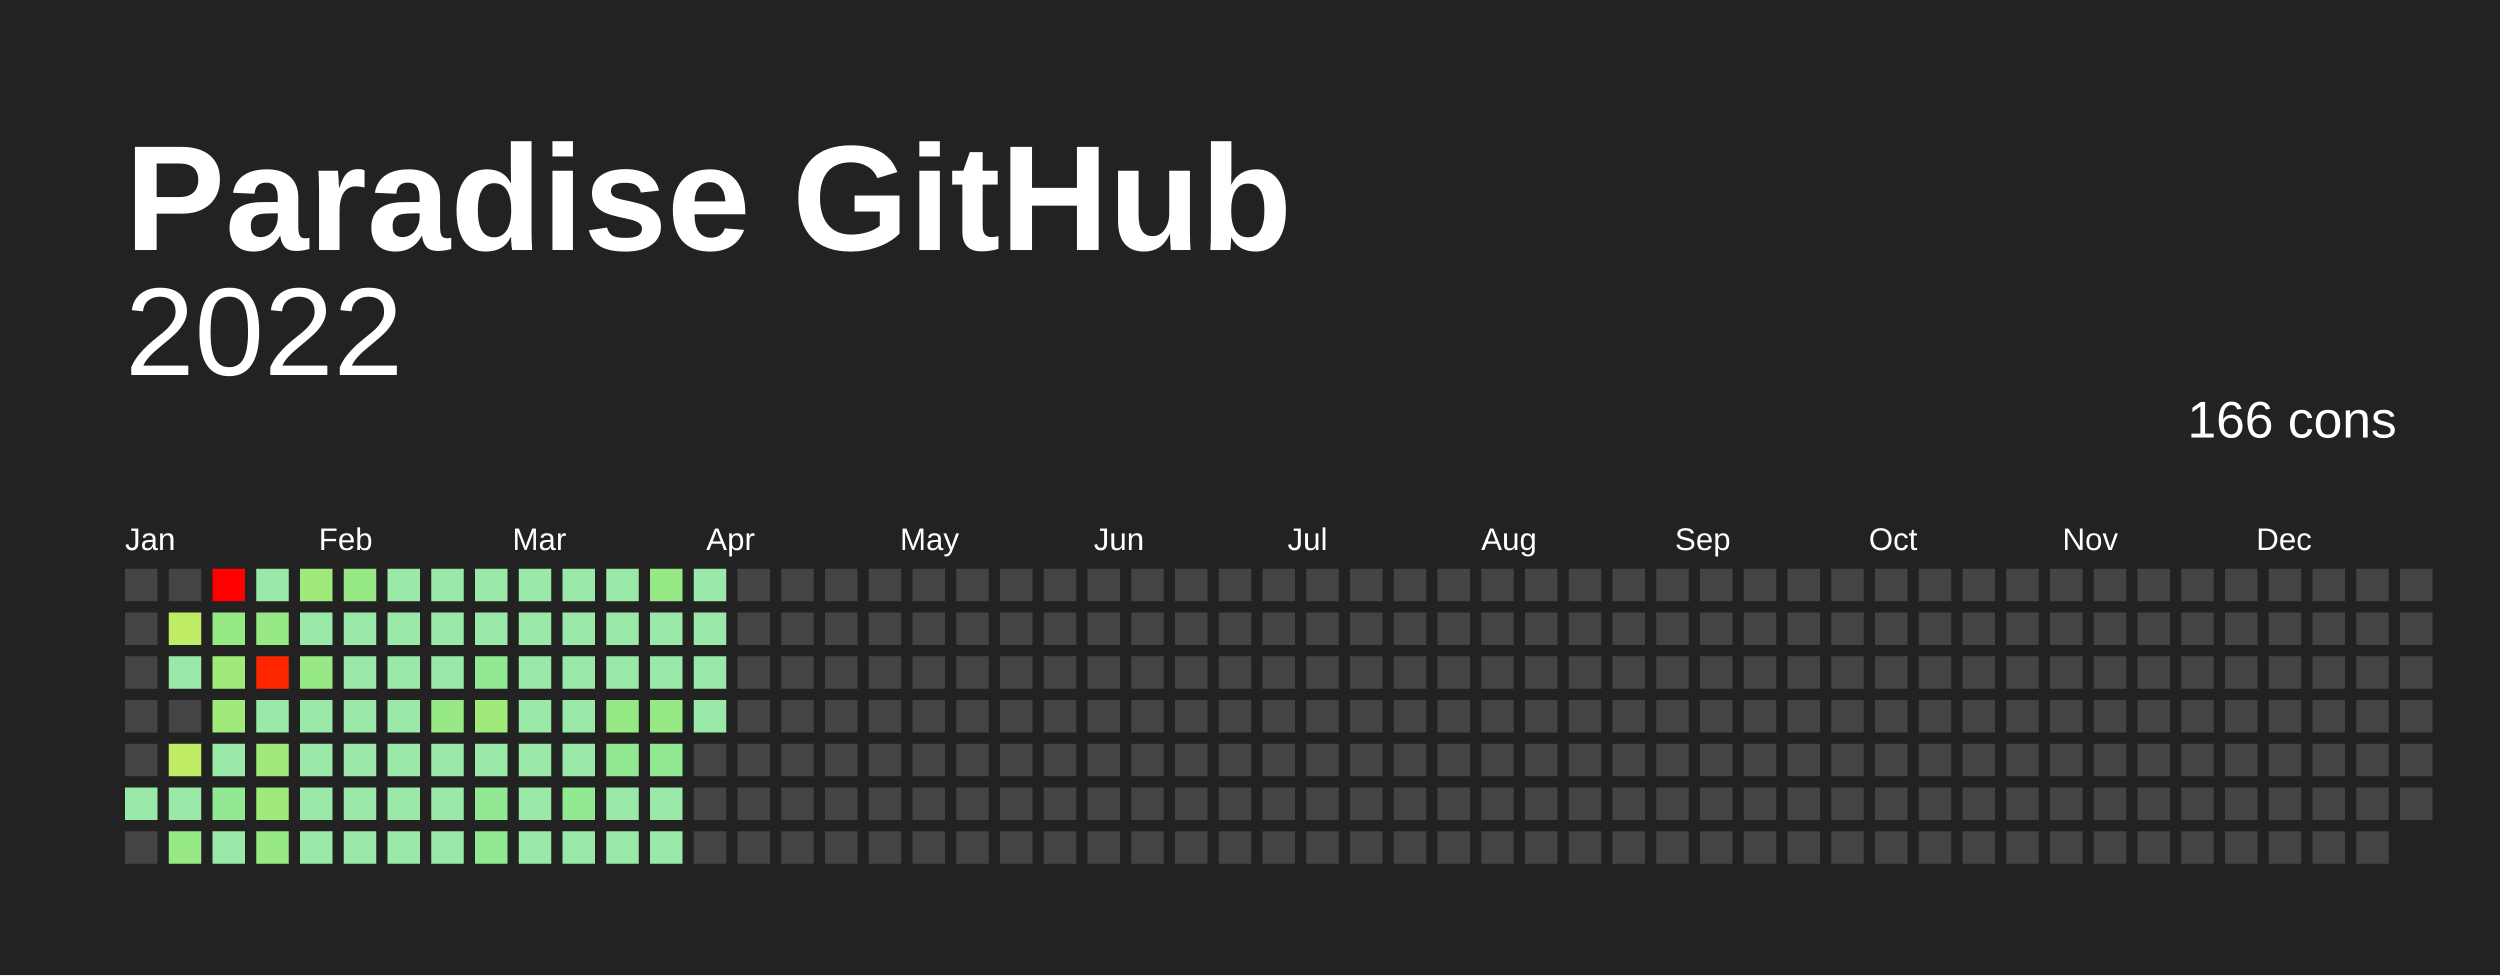
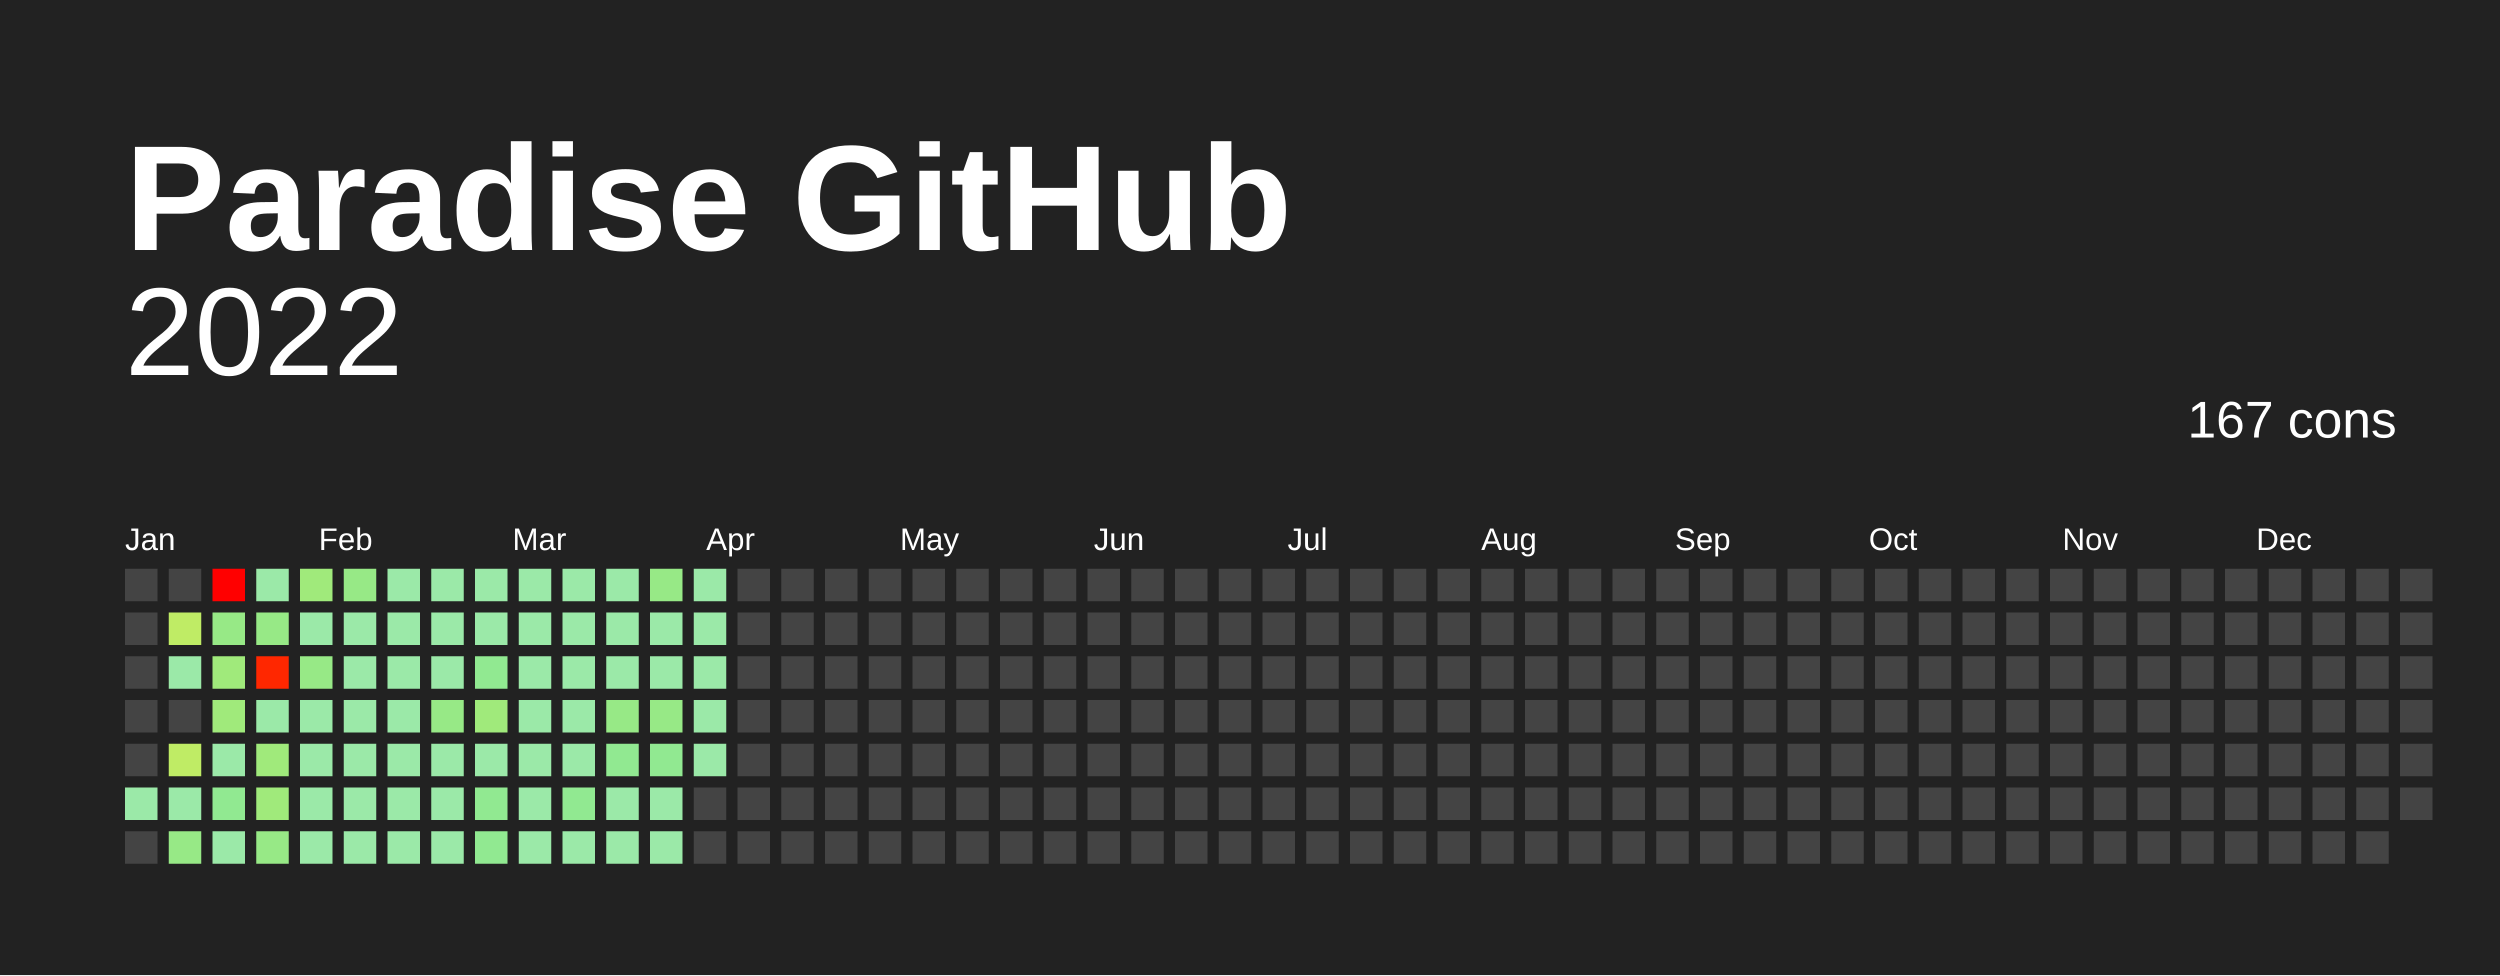
<svg xmlns="http://www.w3.org/2000/svg" baseProfile="full" height="78mm" version="1.1" viewBox="0,0,200,78" width="200mm">
  <defs />
  <rect fill="#222222" height="78" width="200" x="0" y="0" />
  <text fill="#FFFFFF" style="font-size:12px; font-family:Arial; font-weight:bold;" x="10" y="20">Paradise GitHub</text>
  <text alignment-baseline="hanging" fill="#FFFFFF" style="font-size:10.0px; font-family:Arial;" x="10" y="30">2022</text>
-   <text alignment-baseline="hanging" fill="#FFFFFF" style="font-size:4.125px; font-family:Arial;" x="175" y="35">166 cons</text>
+   <text alignment-baseline="hanging" fill="#FFFFFF" style="font-size:4.125px; font-family:Arial;" x="175" y="35">167 cons</text>
  <text fill="#FFFFFF" style="font-size:2.5px; font-family:Arial" x="10.0" y="44">Jan</text>
  <text fill="#FFFFFF" style="font-size:2.5px; font-family:Arial" x="25.5" y="44">Feb</text>
  <text fill="#FFFFFF" style="font-size:2.5px; font-family:Arial" x="41.0" y="44">Mar</text>
  <text fill="#FFFFFF" style="font-size:2.5px; font-family:Arial" x="56.5" y="44">Apr</text>
  <text fill="#FFFFFF" style="font-size:2.5px; font-family:Arial" x="72.0" y="44">May</text>
  <text fill="#FFFFFF" style="font-size:2.5px; font-family:Arial" x="87.5" y="44">Jun</text>
  <text fill="#FFFFFF" style="font-size:2.5px; font-family:Arial" x="103.0" y="44">Jul</text>
  <text fill="#FFFFFF" style="font-size:2.5px; font-family:Arial" x="118.5" y="44">Aug</text>
  <text fill="#FFFFFF" style="font-size:2.5px; font-family:Arial" x="134.0" y="44">Sep</text>
  <text fill="#FFFFFF" style="font-size:2.5px; font-family:Arial" x="149.5" y="44">Oct</text>
  <text fill="#FFFFFF" style="font-size:2.5px; font-family:Arial" x="165.0" y="44">Nov</text>
  <text fill="#FFFFFF" style="font-size:2.5px; font-family:Arial" x="180.5" y="44">Dec</text>
  <rect fill="#444444" height="2.6" width="2.6" x="10.0" y="45.5" />
  <rect fill="#444444" height="2.6" width="2.6" x="10.0" y="49.0" />
  <rect fill="#444444" height="2.6" width="2.6" x="10.0" y="52.5" />
  <rect fill="#444444" height="2.6" width="2.6" x="10.0" y="56.0" />
  <rect fill="#444444" height="2.6" width="2.6" x="10.0" y="59.5" />
  <rect fill="#9be9a8" height="2.6" width="2.6" x="10.0" y="63.0" />
  <rect fill="#444444" height="2.6" width="2.6" x="10.0" y="66.5" />
  <rect fill="#444444" height="2.6" width="2.6" x="13.5" y="45.5" />
  <rect fill="#bfec65" height="2.6" width="2.6" x="13.5" y="49.0" />
  <rect fill="#9be9a8" height="2.6" width="2.6" x="13.5" y="52.5" />
  <rect fill="#444444" height="2.6" width="2.6" x="13.5" y="56.0" />
  <rect fill="#bfec65" height="2.6" width="2.6" x="13.5" y="59.5" />
  <rect fill="#9be9a8" height="2.6" width="2.6" x="13.5" y="63.0" />
  <rect fill="#97e986" height="2.6" width="2.6" x="13.5" y="66.5" />
  <rect fill="red" height="2.6" width="2.6" x="17.0" y="45.5" />
  <rect fill="#97e986" height="2.6" width="2.6" x="17.0" y="49.0" />
  <rect fill="#a0ea7b" height="2.6" width="2.6" x="17.0" y="52.5" />
  <rect fill="#a0ea7b" height="2.6" width="2.6" x="17.0" y="56.0" />
  <rect fill="#9be9a8" height="2.6" width="2.6" x="17.0" y="59.5" />
  <rect fill="#91e991" height="2.6" width="2.6" x="17.0" y="63.0" />
  <rect fill="#9be9a8" height="2.6" width="2.6" x="17.0" y="66.5" />
  <rect fill="#9be9a8" height="2.6" width="2.6" x="20.5" y="45.5" />
  <rect fill="#97e986" height="2.6" width="2.6" x="20.5" y="49.0" />
  <rect fill="#ff2700" height="2.6" width="2.6" x="20.5" y="52.5" />
  <rect fill="#9be9a8" height="2.6" width="2.6" x="20.5" y="56.0" />
  <rect fill="#a0ea7b" height="2.6" width="2.6" x="20.5" y="59.5" />
  <rect fill="#a0ea7b" height="2.6" width="2.6" x="20.5" y="63.0" />
  <rect fill="#97e986" height="2.6" width="2.6" x="20.5" y="66.5" />
  <rect fill="#a0ea7b" height="2.6" width="2.6" x="24.0" y="45.5" />
  <rect fill="#9be9a8" height="2.6" width="2.6" x="24.0" y="49.0" />
  <rect fill="#97e986" height="2.6" width="2.6" x="24.0" y="52.5" />
  <rect fill="#9be9a8" height="2.6" width="2.6" x="24.0" y="56.0" />
  <rect fill="#9be9a8" height="2.6" width="2.6" x="24.0" y="59.5" />
  <rect fill="#9be9a8" height="2.6" width="2.6" x="24.0" y="63.0" />
  <rect fill="#9be9a8" height="2.6" width="2.6" x="24.0" y="66.5" />
  <rect fill="#97e986" height="2.6" width="2.6" x="27.5" y="45.5" />
  <rect fill="#9be9a8" height="2.6" width="2.6" x="27.5" y="49.0" />
  <rect fill="#9be9a8" height="2.6" width="2.6" x="27.5" y="52.5" />
  <rect fill="#9be9a8" height="2.6" width="2.6" x="27.5" y="56.0" />
  <rect fill="#9be9a8" height="2.6" width="2.6" x="27.5" y="59.5" />
  <rect fill="#9be9a8" height="2.6" width="2.6" x="27.5" y="63.0" />
  <rect fill="#9be9a8" height="2.6" width="2.6" x="27.5" y="66.5" />
  <rect fill="#9be9a8" height="2.6" width="2.6" x="31.0" y="45.5" />
  <rect fill="#9be9a8" height="2.6" width="2.6" x="31.0" y="49.0" />
  <rect fill="#9be9a8" height="2.6" width="2.6" x="31.0" y="52.5" />
  <rect fill="#9be9a8" height="2.6" width="2.6" x="31.0" y="56.0" />
  <rect fill="#9be9a8" height="2.6" width="2.6" x="31.0" y="59.5" />
  <rect fill="#9be9a8" height="2.6" width="2.6" x="31.0" y="63.0" />
  <rect fill="#9be9a8" height="2.6" width="2.6" x="31.0" y="66.5" />
  <rect fill="#9be9a8" height="2.6" width="2.6" x="34.5" y="45.5" />
  <rect fill="#9be9a8" height="2.6" width="2.6" x="34.5" y="49.0" />
  <rect fill="#9be9a8" height="2.6" width="2.6" x="34.5" y="52.5" />
  <rect fill="#97e986" height="2.6" width="2.6" x="34.5" y="56.0" />
  <rect fill="#9be9a8" height="2.6" width="2.6" x="34.5" y="59.5" />
  <rect fill="#9be9a8" height="2.6" width="2.6" x="34.5" y="63.0" />
  <rect fill="#9be9a8" height="2.6" width="2.6" x="34.5" y="66.5" />
  <rect fill="#9be9a8" height="2.6" width="2.6" x="38.0" y="45.5" />
  <rect fill="#9be9a8" height="2.6" width="2.6" x="38.0" y="49.0" />
  <rect fill="#91e991" height="2.6" width="2.6" x="38.0" y="52.5" />
  <rect fill="#a0ea7b" height="2.6" width="2.6" x="38.0" y="56.0" />
  <rect fill="#9be9a8" height="2.6" width="2.6" x="38.0" y="59.5" />
  <rect fill="#91e991" height="2.6" width="2.6" x="38.0" y="63.0" />
  <rect fill="#91e991" height="2.6" width="2.6" x="38.0" y="66.5" />
  <rect fill="#9be9a8" height="2.6" width="2.6" x="41.5" y="45.5" />
  <rect fill="#9be9a8" height="2.6" width="2.6" x="41.5" y="49.0" />
  <rect fill="#9be9a8" height="2.6" width="2.6" x="41.5" y="52.5" />
  <rect fill="#9be9a8" height="2.6" width="2.6" x="41.5" y="56.0" />
  <rect fill="#9be9a8" height="2.6" width="2.6" x="41.5" y="59.5" />
  <rect fill="#9be9a8" height="2.6" width="2.6" x="41.5" y="63.0" />
  <rect fill="#9be9a8" height="2.6" width="2.6" x="41.5" y="66.5" />
  <rect fill="#9be9a8" height="2.6" width="2.6" x="45.0" y="45.5" />
  <rect fill="#9be9a8" height="2.6" width="2.6" x="45.0" y="49.0" />
  <rect fill="#9be9a8" height="2.6" width="2.6" x="45.0" y="52.5" />
  <rect fill="#9be9a8" height="2.6" width="2.6" x="45.0" y="56.0" />
  <rect fill="#9be9a8" height="2.6" width="2.6" x="45.0" y="59.5" />
  <rect fill="#91e991" height="2.6" width="2.6" x="45.0" y="63.0" />
  <rect fill="#9be9a8" height="2.6" width="2.6" x="45.0" y="66.5" />
  <rect fill="#9be9a8" height="2.6" width="2.6" x="48.5" y="45.5" />
  <rect fill="#9be9a8" height="2.6" width="2.6" x="48.5" y="49.0" />
  <rect fill="#9be9a8" height="2.6" width="2.6" x="48.5" y="52.5" />
  <rect fill="#97e986" height="2.6" width="2.6" x="48.5" y="56.0" />
  <rect fill="#91e991" height="2.6" width="2.6" x="48.5" y="59.5" />
  <rect fill="#9be9a8" height="2.6" width="2.6" x="48.5" y="63.0" />
  <rect fill="#9be9a8" height="2.6" width="2.6" x="48.5" y="66.5" />
  <rect fill="#97e986" height="2.6" width="2.6" x="52.0" y="45.5" />
  <rect fill="#9be9a8" height="2.6" width="2.6" x="52.0" y="49.0" />
  <rect fill="#9be9a8" height="2.6" width="2.6" x="52.0" y="52.5" />
  <rect fill="#97e986" height="2.6" width="2.6" x="52.0" y="56.0" />
  <rect fill="#91e991" height="2.6" width="2.6" x="52.0" y="59.5" />
  <rect fill="#9be9a8" height="2.6" width="2.6" x="52.0" y="63.0" />
  <rect fill="#9be9a8" height="2.6" width="2.6" x="52.0" y="66.5" />
  <rect fill="#9be9a8" height="2.6" width="2.6" x="55.5" y="45.5" />
  <rect fill="#9be9a8" height="2.6" width="2.6" x="55.5" y="49.0" />
  <rect fill="#9be9a8" height="2.6" width="2.6" x="55.5" y="52.5" />
  <rect fill="#9be9a8" height="2.6" width="2.6" x="55.5" y="56.0" />
-   <rect fill="#444444" height="2.6" width="2.6" x="55.5" y="59.5" />
+   <rect fill="#9be9a8" height="2.6" width="2.6" x="55.5" y="59.5" />
  <rect fill="#444444" height="2.6" width="2.6" x="55.5" y="63.0" />
  <rect fill="#444444" height="2.6" width="2.6" x="55.5" y="66.5" />
  <rect fill="#444444" height="2.6" width="2.6" x="59.0" y="45.5" />
  <rect fill="#444444" height="2.6" width="2.6" x="59.0" y="49.0" />
  <rect fill="#444444" height="2.6" width="2.6" x="59.0" y="52.5" />
  <rect fill="#444444" height="2.6" width="2.6" x="59.0" y="56.0" />
  <rect fill="#444444" height="2.6" width="2.6" x="59.0" y="59.5" />
  <rect fill="#444444" height="2.6" width="2.6" x="59.0" y="63.0" />
  <rect fill="#444444" height="2.6" width="2.6" x="59.0" y="66.5" />
  <rect fill="#444444" height="2.6" width="2.6" x="62.5" y="45.5" />
  <rect fill="#444444" height="2.6" width="2.6" x="62.5" y="49.0" />
  <rect fill="#444444" height="2.6" width="2.6" x="62.5" y="52.5" />
  <rect fill="#444444" height="2.6" width="2.6" x="62.5" y="56.0" />
  <rect fill="#444444" height="2.6" width="2.6" x="62.5" y="59.5" />
  <rect fill="#444444" height="2.6" width="2.6" x="62.5" y="63.0" />
  <rect fill="#444444" height="2.6" width="2.6" x="62.5" y="66.5" />
  <rect fill="#444444" height="2.6" width="2.6" x="66.0" y="45.5" />
  <rect fill="#444444" height="2.6" width="2.6" x="66.0" y="49.0" />
  <rect fill="#444444" height="2.6" width="2.6" x="66.0" y="52.5" />
  <rect fill="#444444" height="2.6" width="2.6" x="66.0" y="56.0" />
  <rect fill="#444444" height="2.6" width="2.6" x="66.0" y="59.5" />
  <rect fill="#444444" height="2.6" width="2.6" x="66.0" y="63.0" />
  <rect fill="#444444" height="2.6" width="2.6" x="66.0" y="66.5" />
  <rect fill="#444444" height="2.6" width="2.6" x="69.5" y="45.5" />
  <rect fill="#444444" height="2.6" width="2.6" x="69.5" y="49.0" />
  <rect fill="#444444" height="2.6" width="2.6" x="69.5" y="52.5" />
  <rect fill="#444444" height="2.6" width="2.6" x="69.5" y="56.0" />
  <rect fill="#444444" height="2.6" width="2.6" x="69.5" y="59.5" />
  <rect fill="#444444" height="2.6" width="2.6" x="69.5" y="63.0" />
  <rect fill="#444444" height="2.6" width="2.6" x="69.5" y="66.5" />
  <rect fill="#444444" height="2.6" width="2.6" x="73.0" y="45.5" />
  <rect fill="#444444" height="2.6" width="2.6" x="73.0" y="49.0" />
  <rect fill="#444444" height="2.6" width="2.6" x="73.0" y="52.5" />
  <rect fill="#444444" height="2.6" width="2.6" x="73.0" y="56.0" />
  <rect fill="#444444" height="2.6" width="2.6" x="73.0" y="59.5" />
  <rect fill="#444444" height="2.6" width="2.6" x="73.0" y="63.0" />
  <rect fill="#444444" height="2.6" width="2.6" x="73.0" y="66.5" />
  <rect fill="#444444" height="2.6" width="2.6" x="76.5" y="45.5" />
  <rect fill="#444444" height="2.6" width="2.6" x="76.5" y="49.0" />
  <rect fill="#444444" height="2.6" width="2.6" x="76.5" y="52.5" />
  <rect fill="#444444" height="2.6" width="2.6" x="76.5" y="56.0" />
  <rect fill="#444444" height="2.6" width="2.6" x="76.5" y="59.5" />
  <rect fill="#444444" height="2.6" width="2.6" x="76.5" y="63.0" />
  <rect fill="#444444" height="2.6" width="2.6" x="76.5" y="66.5" />
  <rect fill="#444444" height="2.6" width="2.6" x="80.0" y="45.5" />
  <rect fill="#444444" height="2.6" width="2.6" x="80.0" y="49.0" />
  <rect fill="#444444" height="2.6" width="2.6" x="80.0" y="52.5" />
  <rect fill="#444444" height="2.6" width="2.6" x="80.0" y="56.0" />
  <rect fill="#444444" height="2.6" width="2.6" x="80.0" y="59.5" />
  <rect fill="#444444" height="2.6" width="2.6" x="80.0" y="63.0" />
  <rect fill="#444444" height="2.6" width="2.6" x="80.0" y="66.5" />
  <rect fill="#444444" height="2.6" width="2.6" x="83.5" y="45.5" />
  <rect fill="#444444" height="2.6" width="2.6" x="83.5" y="49.0" />
  <rect fill="#444444" height="2.6" width="2.6" x="83.5" y="52.5" />
  <rect fill="#444444" height="2.6" width="2.6" x="83.5" y="56.0" />
  <rect fill="#444444" height="2.6" width="2.6" x="83.5" y="59.5" />
  <rect fill="#444444" height="2.6" width="2.6" x="83.5" y="63.0" />
  <rect fill="#444444" height="2.6" width="2.6" x="83.5" y="66.5" />
  <rect fill="#444444" height="2.6" width="2.6" x="87.0" y="45.5" />
  <rect fill="#444444" height="2.6" width="2.6" x="87.0" y="49.0" />
  <rect fill="#444444" height="2.6" width="2.6" x="87.0" y="52.5" />
  <rect fill="#444444" height="2.6" width="2.6" x="87.0" y="56.0" />
  <rect fill="#444444" height="2.6" width="2.6" x="87.0" y="59.5" />
  <rect fill="#444444" height="2.6" width="2.6" x="87.0" y="63.0" />
  <rect fill="#444444" height="2.6" width="2.6" x="87.0" y="66.5" />
  <rect fill="#444444" height="2.6" width="2.6" x="90.5" y="45.5" />
  <rect fill="#444444" height="2.6" width="2.6" x="90.5" y="49.0" />
  <rect fill="#444444" height="2.6" width="2.6" x="90.5" y="52.5" />
  <rect fill="#444444" height="2.6" width="2.6" x="90.5" y="56.0" />
  <rect fill="#444444" height="2.6" width="2.6" x="90.5" y="59.5" />
  <rect fill="#444444" height="2.6" width="2.6" x="90.5" y="63.0" />
  <rect fill="#444444" height="2.6" width="2.6" x="90.5" y="66.5" />
  <rect fill="#444444" height="2.6" width="2.6" x="94.0" y="45.5" />
  <rect fill="#444444" height="2.6" width="2.6" x="94.0" y="49.0" />
  <rect fill="#444444" height="2.6" width="2.6" x="94.0" y="52.5" />
  <rect fill="#444444" height="2.6" width="2.6" x="94.0" y="56.0" />
  <rect fill="#444444" height="2.6" width="2.6" x="94.0" y="59.5" />
  <rect fill="#444444" height="2.6" width="2.6" x="94.0" y="63.0" />
  <rect fill="#444444" height="2.6" width="2.6" x="94.0" y="66.5" />
  <rect fill="#444444" height="2.6" width="2.6" x="97.5" y="45.5" />
  <rect fill="#444444" height="2.6" width="2.6" x="97.5" y="49.0" />
  <rect fill="#444444" height="2.6" width="2.6" x="97.5" y="52.5" />
  <rect fill="#444444" height="2.6" width="2.6" x="97.5" y="56.0" />
  <rect fill="#444444" height="2.6" width="2.6" x="97.5" y="59.5" />
  <rect fill="#444444" height="2.6" width="2.6" x="97.5" y="63.0" />
  <rect fill="#444444" height="2.6" width="2.6" x="97.5" y="66.5" />
  <rect fill="#444444" height="2.6" width="2.6" x="101.0" y="45.5" />
  <rect fill="#444444" height="2.6" width="2.6" x="101.0" y="49.0" />
  <rect fill="#444444" height="2.6" width="2.6" x="101.0" y="52.5" />
  <rect fill="#444444" height="2.6" width="2.6" x="101.0" y="56.0" />
  <rect fill="#444444" height="2.6" width="2.6" x="101.0" y="59.5" />
  <rect fill="#444444" height="2.6" width="2.6" x="101.0" y="63.0" />
  <rect fill="#444444" height="2.6" width="2.6" x="101.0" y="66.5" />
  <rect fill="#444444" height="2.6" width="2.6" x="104.5" y="45.5" />
  <rect fill="#444444" height="2.6" width="2.6" x="104.5" y="49.0" />
  <rect fill="#444444" height="2.6" width="2.6" x="104.5" y="52.5" />
  <rect fill="#444444" height="2.6" width="2.6" x="104.5" y="56.0" />
  <rect fill="#444444" height="2.6" width="2.6" x="104.5" y="59.5" />
  <rect fill="#444444" height="2.6" width="2.6" x="104.5" y="63.0" />
  <rect fill="#444444" height="2.6" width="2.6" x="104.5" y="66.5" />
  <rect fill="#444444" height="2.6" width="2.6" x="108.0" y="45.5" />
  <rect fill="#444444" height="2.6" width="2.6" x="108.0" y="49.0" />
  <rect fill="#444444" height="2.6" width="2.6" x="108.0" y="52.5" />
  <rect fill="#444444" height="2.6" width="2.6" x="108.0" y="56.0" />
  <rect fill="#444444" height="2.6" width="2.6" x="108.0" y="59.5" />
  <rect fill="#444444" height="2.6" width="2.6" x="108.0" y="63.0" />
  <rect fill="#444444" height="2.6" width="2.6" x="108.0" y="66.5" />
  <rect fill="#444444" height="2.6" width="2.6" x="111.5" y="45.5" />
  <rect fill="#444444" height="2.6" width="2.6" x="111.5" y="49.0" />
  <rect fill="#444444" height="2.6" width="2.6" x="111.5" y="52.5" />
  <rect fill="#444444" height="2.6" width="2.6" x="111.5" y="56.0" />
  <rect fill="#444444" height="2.6" width="2.6" x="111.5" y="59.5" />
  <rect fill="#444444" height="2.6" width="2.6" x="111.5" y="63.0" />
  <rect fill="#444444" height="2.6" width="2.6" x="111.5" y="66.5" />
  <rect fill="#444444" height="2.6" width="2.6" x="115.0" y="45.5" />
  <rect fill="#444444" height="2.6" width="2.6" x="115.0" y="49.0" />
  <rect fill="#444444" height="2.6" width="2.6" x="115.0" y="52.5" />
  <rect fill="#444444" height="2.6" width="2.6" x="115.0" y="56.0" />
  <rect fill="#444444" height="2.6" width="2.6" x="115.0" y="59.5" />
  <rect fill="#444444" height="2.6" width="2.6" x="115.0" y="63.0" />
  <rect fill="#444444" height="2.6" width="2.6" x="115.0" y="66.5" />
  <rect fill="#444444" height="2.6" width="2.6" x="118.5" y="45.5" />
  <rect fill="#444444" height="2.6" width="2.6" x="118.5" y="49.0" />
  <rect fill="#444444" height="2.6" width="2.6" x="118.5" y="52.5" />
  <rect fill="#444444" height="2.6" width="2.6" x="118.5" y="56.0" />
  <rect fill="#444444" height="2.6" width="2.6" x="118.5" y="59.5" />
  <rect fill="#444444" height="2.6" width="2.6" x="118.5" y="63.0" />
  <rect fill="#444444" height="2.6" width="2.6" x="118.5" y="66.5" />
  <rect fill="#444444" height="2.6" width="2.6" x="122.0" y="45.5" />
  <rect fill="#444444" height="2.6" width="2.6" x="122.0" y="49.0" />
  <rect fill="#444444" height="2.6" width="2.6" x="122.0" y="52.5" />
  <rect fill="#444444" height="2.6" width="2.6" x="122.0" y="56.0" />
  <rect fill="#444444" height="2.6" width="2.6" x="122.0" y="59.5" />
  <rect fill="#444444" height="2.6" width="2.6" x="122.0" y="63.0" />
  <rect fill="#444444" height="2.6" width="2.6" x="122.0" y="66.5" />
  <rect fill="#444444" height="2.6" width="2.6" x="125.5" y="45.5" />
  <rect fill="#444444" height="2.6" width="2.6" x="125.5" y="49.0" />
  <rect fill="#444444" height="2.6" width="2.6" x="125.5" y="52.5" />
  <rect fill="#444444" height="2.6" width="2.6" x="125.5" y="56.0" />
  <rect fill="#444444" height="2.6" width="2.6" x="125.5" y="59.5" />
  <rect fill="#444444" height="2.6" width="2.6" x="125.5" y="63.0" />
  <rect fill="#444444" height="2.6" width="2.6" x="125.5" y="66.5" />
  <rect fill="#444444" height="2.6" width="2.6" x="129.0" y="45.5" />
  <rect fill="#444444" height="2.6" width="2.6" x="129.0" y="49.0" />
  <rect fill="#444444" height="2.6" width="2.6" x="129.0" y="52.5" />
  <rect fill="#444444" height="2.6" width="2.6" x="129.0" y="56.0" />
  <rect fill="#444444" height="2.6" width="2.6" x="129.0" y="59.5" />
  <rect fill="#444444" height="2.6" width="2.6" x="129.0" y="63.0" />
  <rect fill="#444444" height="2.6" width="2.6" x="129.0" y="66.5" />
  <rect fill="#444444" height="2.6" width="2.6" x="132.5" y="45.5" />
  <rect fill="#444444" height="2.6" width="2.6" x="132.5" y="49.0" />
  <rect fill="#444444" height="2.6" width="2.6" x="132.5" y="52.5" />
  <rect fill="#444444" height="2.6" width="2.6" x="132.5" y="56.0" />
  <rect fill="#444444" height="2.6" width="2.6" x="132.5" y="59.5" />
  <rect fill="#444444" height="2.6" width="2.6" x="132.5" y="63.0" />
  <rect fill="#444444" height="2.6" width="2.6" x="132.5" y="66.5" />
  <rect fill="#444444" height="2.6" width="2.6" x="136.0" y="45.5" />
  <rect fill="#444444" height="2.6" width="2.6" x="136.0" y="49.0" />
  <rect fill="#444444" height="2.6" width="2.6" x="136.0" y="52.5" />
  <rect fill="#444444" height="2.6" width="2.6" x="136.0" y="56.0" />
  <rect fill="#444444" height="2.6" width="2.6" x="136.0" y="59.5" />
  <rect fill="#444444" height="2.6" width="2.6" x="136.0" y="63.0" />
  <rect fill="#444444" height="2.6" width="2.6" x="136.0" y="66.5" />
  <rect fill="#444444" height="2.6" width="2.6" x="139.5" y="45.5" />
  <rect fill="#444444" height="2.6" width="2.6" x="139.5" y="49.0" />
  <rect fill="#444444" height="2.6" width="2.6" x="139.5" y="52.5" />
  <rect fill="#444444" height="2.6" width="2.6" x="139.5" y="56.0" />
  <rect fill="#444444" height="2.6" width="2.6" x="139.5" y="59.5" />
  <rect fill="#444444" height="2.6" width="2.6" x="139.5" y="63.0" />
  <rect fill="#444444" height="2.6" width="2.6" x="139.5" y="66.5" />
  <rect fill="#444444" height="2.6" width="2.6" x="143.0" y="45.5" />
  <rect fill="#444444" height="2.6" width="2.6" x="143.0" y="49.0" />
  <rect fill="#444444" height="2.6" width="2.6" x="143.0" y="52.5" />
  <rect fill="#444444" height="2.6" width="2.6" x="143.0" y="56.0" />
  <rect fill="#444444" height="2.6" width="2.6" x="143.0" y="59.5" />
  <rect fill="#444444" height="2.6" width="2.6" x="143.0" y="63.0" />
  <rect fill="#444444" height="2.6" width="2.6" x="143.0" y="66.5" />
  <rect fill="#444444" height="2.6" width="2.6" x="146.5" y="45.5" />
  <rect fill="#444444" height="2.6" width="2.6" x="146.5" y="49.0" />
  <rect fill="#444444" height="2.6" width="2.6" x="146.5" y="52.5" />
  <rect fill="#444444" height="2.6" width="2.6" x="146.5" y="56.0" />
  <rect fill="#444444" height="2.6" width="2.6" x="146.5" y="59.5" />
  <rect fill="#444444" height="2.6" width="2.6" x="146.5" y="63.0" />
  <rect fill="#444444" height="2.6" width="2.6" x="146.5" y="66.5" />
  <rect fill="#444444" height="2.6" width="2.6" x="150.0" y="45.5" />
  <rect fill="#444444" height="2.6" width="2.6" x="150.0" y="49.0" />
  <rect fill="#444444" height="2.6" width="2.6" x="150.0" y="52.5" />
  <rect fill="#444444" height="2.6" width="2.6" x="150.0" y="56.0" />
  <rect fill="#444444" height="2.6" width="2.6" x="150.0" y="59.5" />
  <rect fill="#444444" height="2.6" width="2.6" x="150.0" y="63.0" />
  <rect fill="#444444" height="2.6" width="2.6" x="150.0" y="66.5" />
  <rect fill="#444444" height="2.6" width="2.6" x="153.5" y="45.5" />
  <rect fill="#444444" height="2.6" width="2.6" x="153.5" y="49.0" />
  <rect fill="#444444" height="2.6" width="2.6" x="153.5" y="52.5" />
  <rect fill="#444444" height="2.6" width="2.6" x="153.5" y="56.0" />
  <rect fill="#444444" height="2.6" width="2.6" x="153.5" y="59.5" />
  <rect fill="#444444" height="2.6" width="2.6" x="153.5" y="63.0" />
  <rect fill="#444444" height="2.6" width="2.6" x="153.5" y="66.5" />
  <rect fill="#444444" height="2.6" width="2.6" x="157.0" y="45.5" />
  <rect fill="#444444" height="2.6" width="2.6" x="157.0" y="49.0" />
  <rect fill="#444444" height="2.6" width="2.6" x="157.0" y="52.5" />
  <rect fill="#444444" height="2.6" width="2.6" x="157.0" y="56.0" />
  <rect fill="#444444" height="2.6" width="2.6" x="157.0" y="59.5" />
  <rect fill="#444444" height="2.6" width="2.6" x="157.0" y="63.0" />
  <rect fill="#444444" height="2.6" width="2.6" x="157.0" y="66.5" />
  <rect fill="#444444" height="2.6" width="2.6" x="160.5" y="45.5" />
  <rect fill="#444444" height="2.6" width="2.6" x="160.5" y="49.0" />
  <rect fill="#444444" height="2.6" width="2.6" x="160.5" y="52.5" />
  <rect fill="#444444" height="2.6" width="2.6" x="160.5" y="56.0" />
  <rect fill="#444444" height="2.6" width="2.6" x="160.5" y="59.5" />
  <rect fill="#444444" height="2.6" width="2.6" x="160.5" y="63.0" />
  <rect fill="#444444" height="2.6" width="2.6" x="160.5" y="66.5" />
  <rect fill="#444444" height="2.6" width="2.6" x="164.0" y="45.5" />
  <rect fill="#444444" height="2.6" width="2.6" x="164.0" y="49.0" />
  <rect fill="#444444" height="2.6" width="2.6" x="164.0" y="52.5" />
  <rect fill="#444444" height="2.6" width="2.6" x="164.0" y="56.0" />
  <rect fill="#444444" height="2.6" width="2.6" x="164.0" y="59.5" />
  <rect fill="#444444" height="2.6" width="2.6" x="164.0" y="63.0" />
  <rect fill="#444444" height="2.6" width="2.6" x="164.0" y="66.5" />
  <rect fill="#444444" height="2.6" width="2.6" x="167.5" y="45.5" />
  <rect fill="#444444" height="2.6" width="2.6" x="167.5" y="49.0" />
  <rect fill="#444444" height="2.6" width="2.6" x="167.5" y="52.5" />
  <rect fill="#444444" height="2.6" width="2.6" x="167.5" y="56.0" />
  <rect fill="#444444" height="2.6" width="2.6" x="167.5" y="59.5" />
  <rect fill="#444444" height="2.6" width="2.6" x="167.5" y="63.0" />
  <rect fill="#444444" height="2.6" width="2.6" x="167.5" y="66.5" />
  <rect fill="#444444" height="2.6" width="2.6" x="171.0" y="45.5" />
  <rect fill="#444444" height="2.6" width="2.6" x="171.0" y="49.0" />
  <rect fill="#444444" height="2.6" width="2.6" x="171.0" y="52.5" />
  <rect fill="#444444" height="2.6" width="2.6" x="171.0" y="56.0" />
  <rect fill="#444444" height="2.6" width="2.6" x="171.0" y="59.5" />
  <rect fill="#444444" height="2.6" width="2.6" x="171.0" y="63.0" />
  <rect fill="#444444" height="2.6" width="2.6" x="171.0" y="66.5" />
  <rect fill="#444444" height="2.6" width="2.6" x="174.5" y="45.5" />
  <rect fill="#444444" height="2.6" width="2.6" x="174.5" y="49.0" />
  <rect fill="#444444" height="2.6" width="2.6" x="174.5" y="52.5" />
  <rect fill="#444444" height="2.6" width="2.6" x="174.5" y="56.0" />
  <rect fill="#444444" height="2.6" width="2.6" x="174.5" y="59.5" />
  <rect fill="#444444" height="2.6" width="2.6" x="174.5" y="63.0" />
  <rect fill="#444444" height="2.6" width="2.6" x="174.5" y="66.5" />
  <rect fill="#444444" height="2.6" width="2.6" x="178.0" y="45.5" />
  <rect fill="#444444" height="2.6" width="2.6" x="178.0" y="49.0" />
  <rect fill="#444444" height="2.6" width="2.6" x="178.0" y="52.5" />
  <rect fill="#444444" height="2.6" width="2.6" x="178.0" y="56.0" />
  <rect fill="#444444" height="2.6" width="2.6" x="178.0" y="59.5" />
  <rect fill="#444444" height="2.6" width="2.6" x="178.0" y="63.0" />
  <rect fill="#444444" height="2.6" width="2.6" x="178.0" y="66.5" />
  <rect fill="#444444" height="2.6" width="2.6" x="181.5" y="45.5" />
  <rect fill="#444444" height="2.6" width="2.6" x="181.5" y="49.0" />
  <rect fill="#444444" height="2.6" width="2.6" x="181.5" y="52.5" />
  <rect fill="#444444" height="2.6" width="2.6" x="181.5" y="56.0" />
  <rect fill="#444444" height="2.6" width="2.6" x="181.5" y="59.5" />
  <rect fill="#444444" height="2.6" width="2.6" x="181.5" y="63.0" />
  <rect fill="#444444" height="2.6" width="2.6" x="181.5" y="66.5" />
  <rect fill="#444444" height="2.6" width="2.6" x="185.0" y="45.5" />
  <rect fill="#444444" height="2.6" width="2.6" x="185.0" y="49.0" />
  <rect fill="#444444" height="2.6" width="2.6" x="185.0" y="52.5" />
  <rect fill="#444444" height="2.6" width="2.6" x="185.0" y="56.0" />
  <rect fill="#444444" height="2.6" width="2.6" x="185.0" y="59.5" />
  <rect fill="#444444" height="2.6" width="2.6" x="185.0" y="63.0" />
  <rect fill="#444444" height="2.6" width="2.6" x="185.0" y="66.5" />
  <rect fill="#444444" height="2.6" width="2.6" x="188.5" y="45.5" />
  <rect fill="#444444" height="2.6" width="2.6" x="188.5" y="49.0" />
  <rect fill="#444444" height="2.6" width="2.6" x="188.5" y="52.5" />
  <rect fill="#444444" height="2.6" width="2.6" x="188.5" y="56.0" />
  <rect fill="#444444" height="2.6" width="2.6" x="188.5" y="59.5" />
  <rect fill="#444444" height="2.6" width="2.6" x="188.5" y="63.0" />
  <rect fill="#444444" height="2.6" width="2.6" x="188.5" y="66.5" />
  <rect fill="#444444" height="2.6" width="2.6" x="192.0" y="45.5" />
  <rect fill="#444444" height="2.6" width="2.6" x="192.0" y="49.0" />
  <rect fill="#444444" height="2.6" width="2.6" x="192.0" y="52.5" />
  <rect fill="#444444" height="2.6" width="2.6" x="192.0" y="56.0" />
  <rect fill="#444444" height="2.6" width="2.6" x="192.0" y="59.5" />
  <rect fill="#444444" height="2.6" width="2.6" x="192.0" y="63.0" />
</svg>
